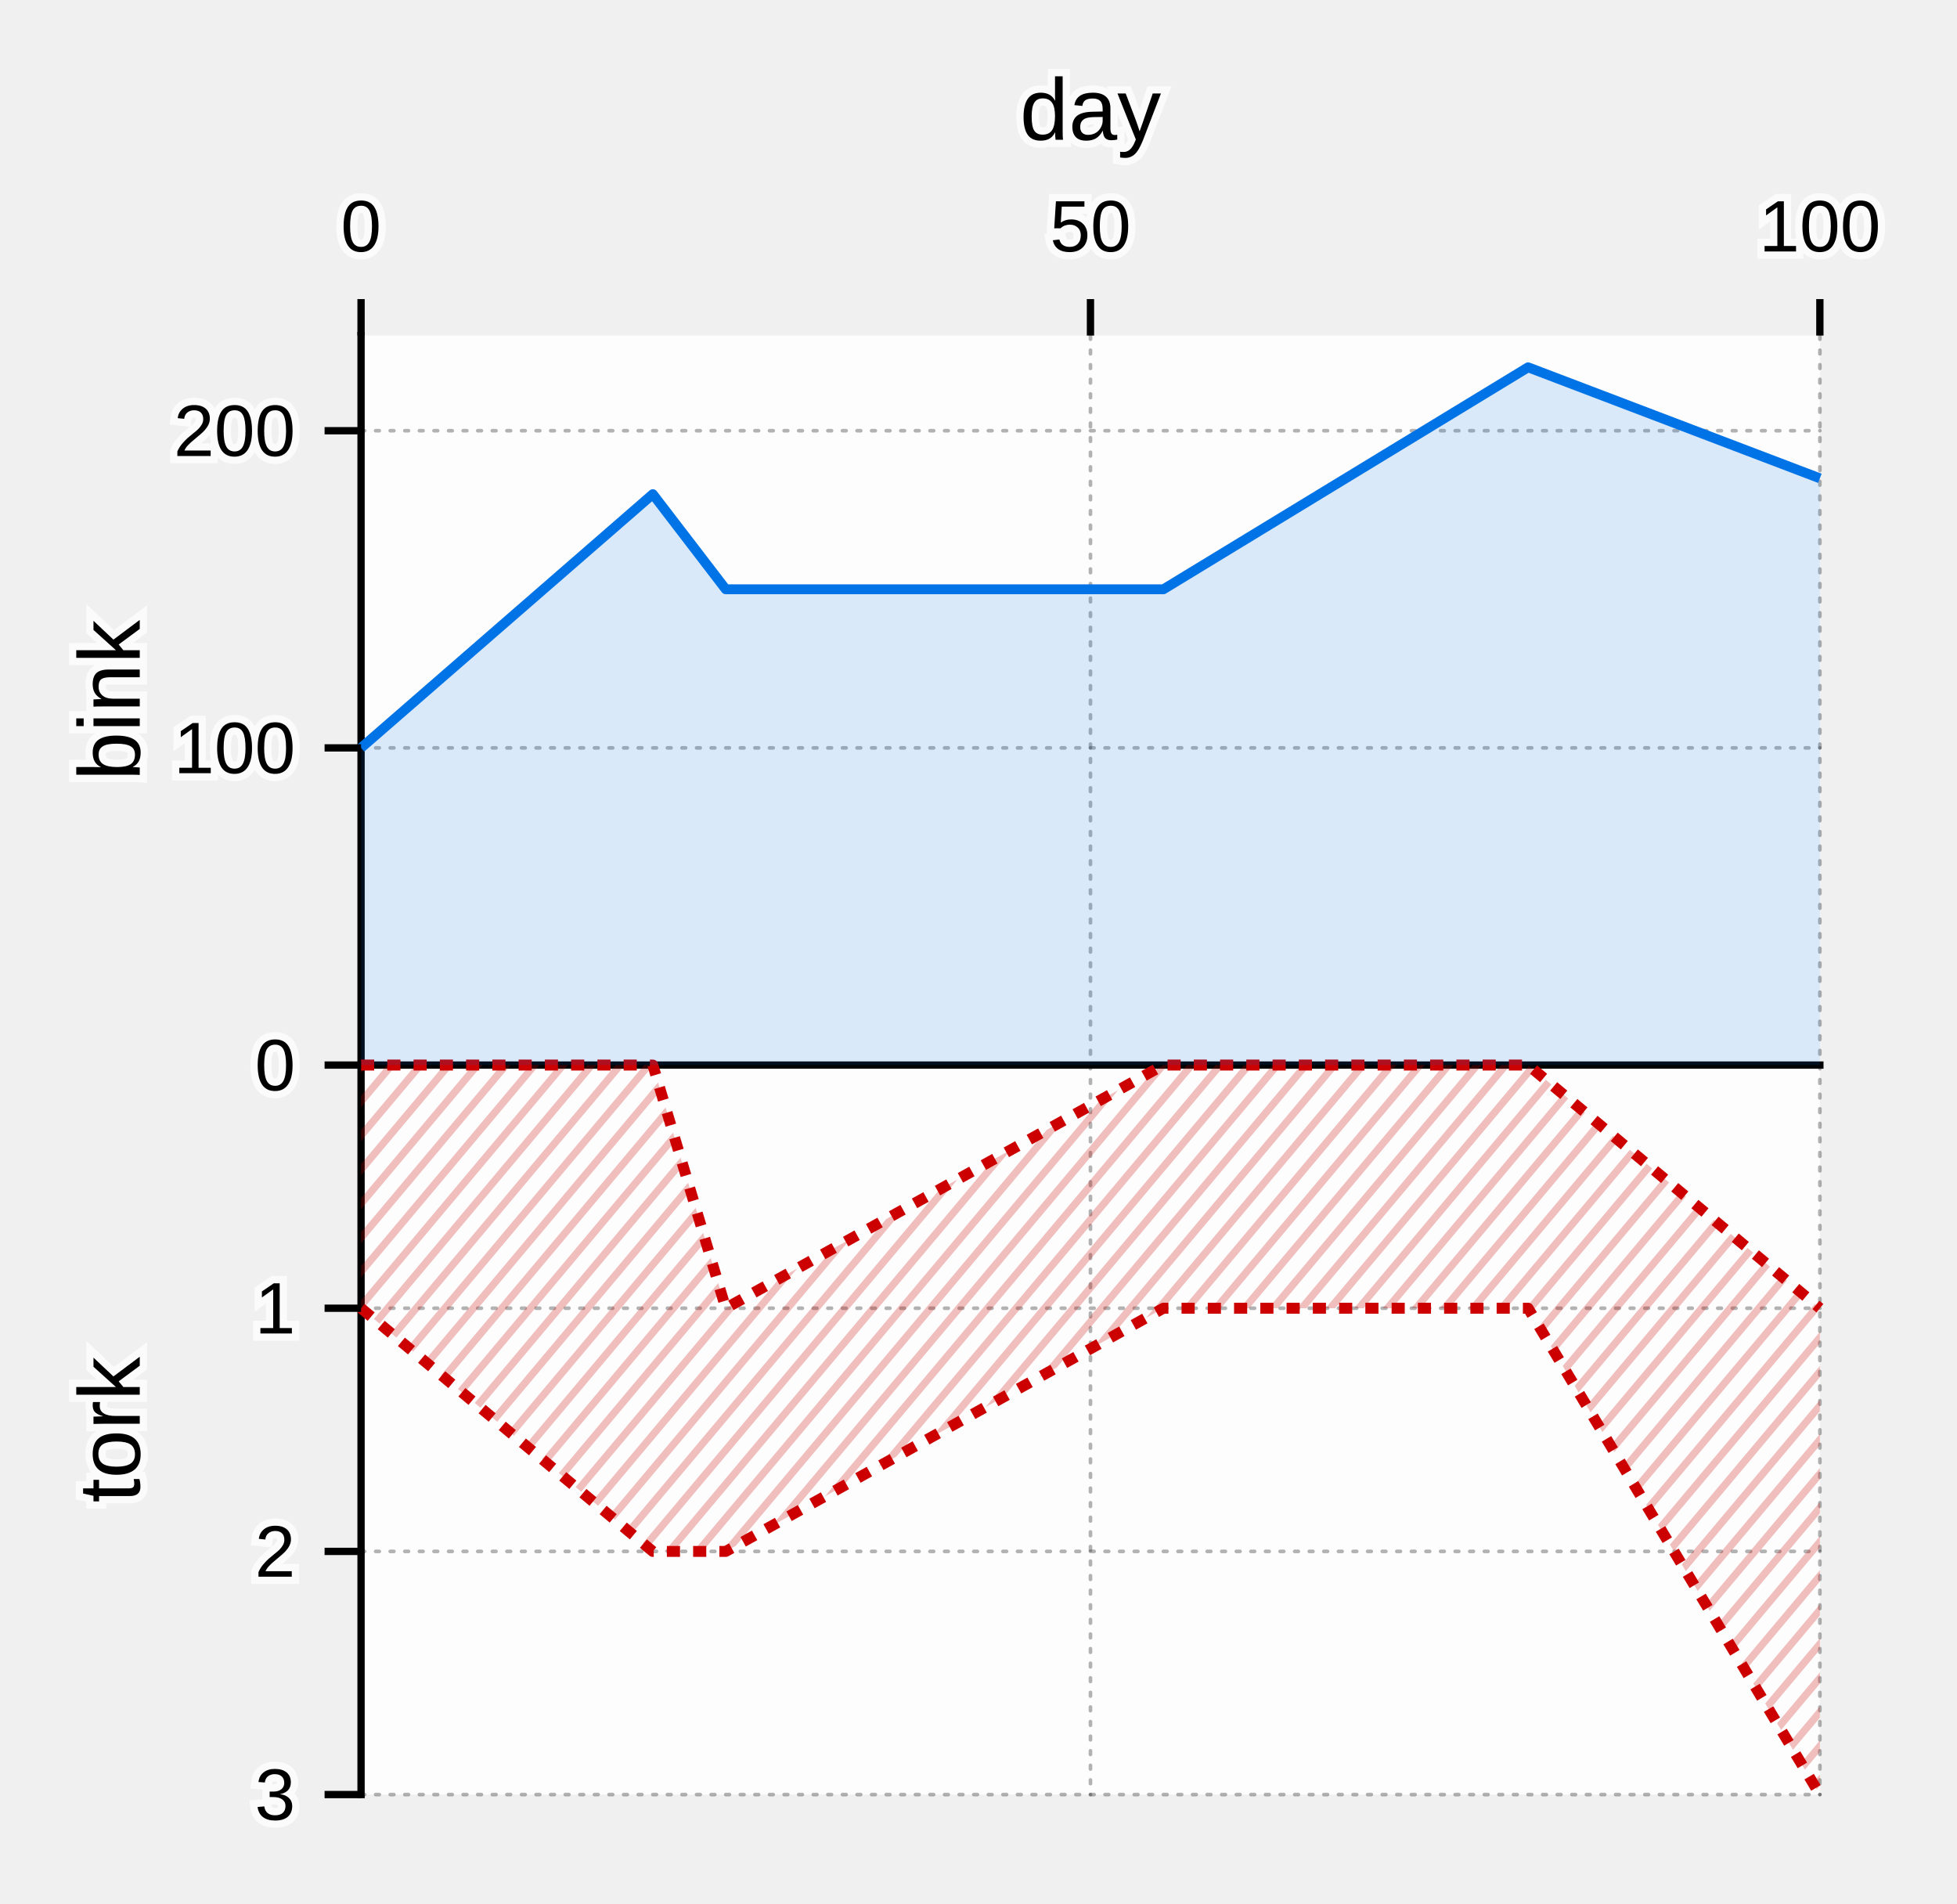
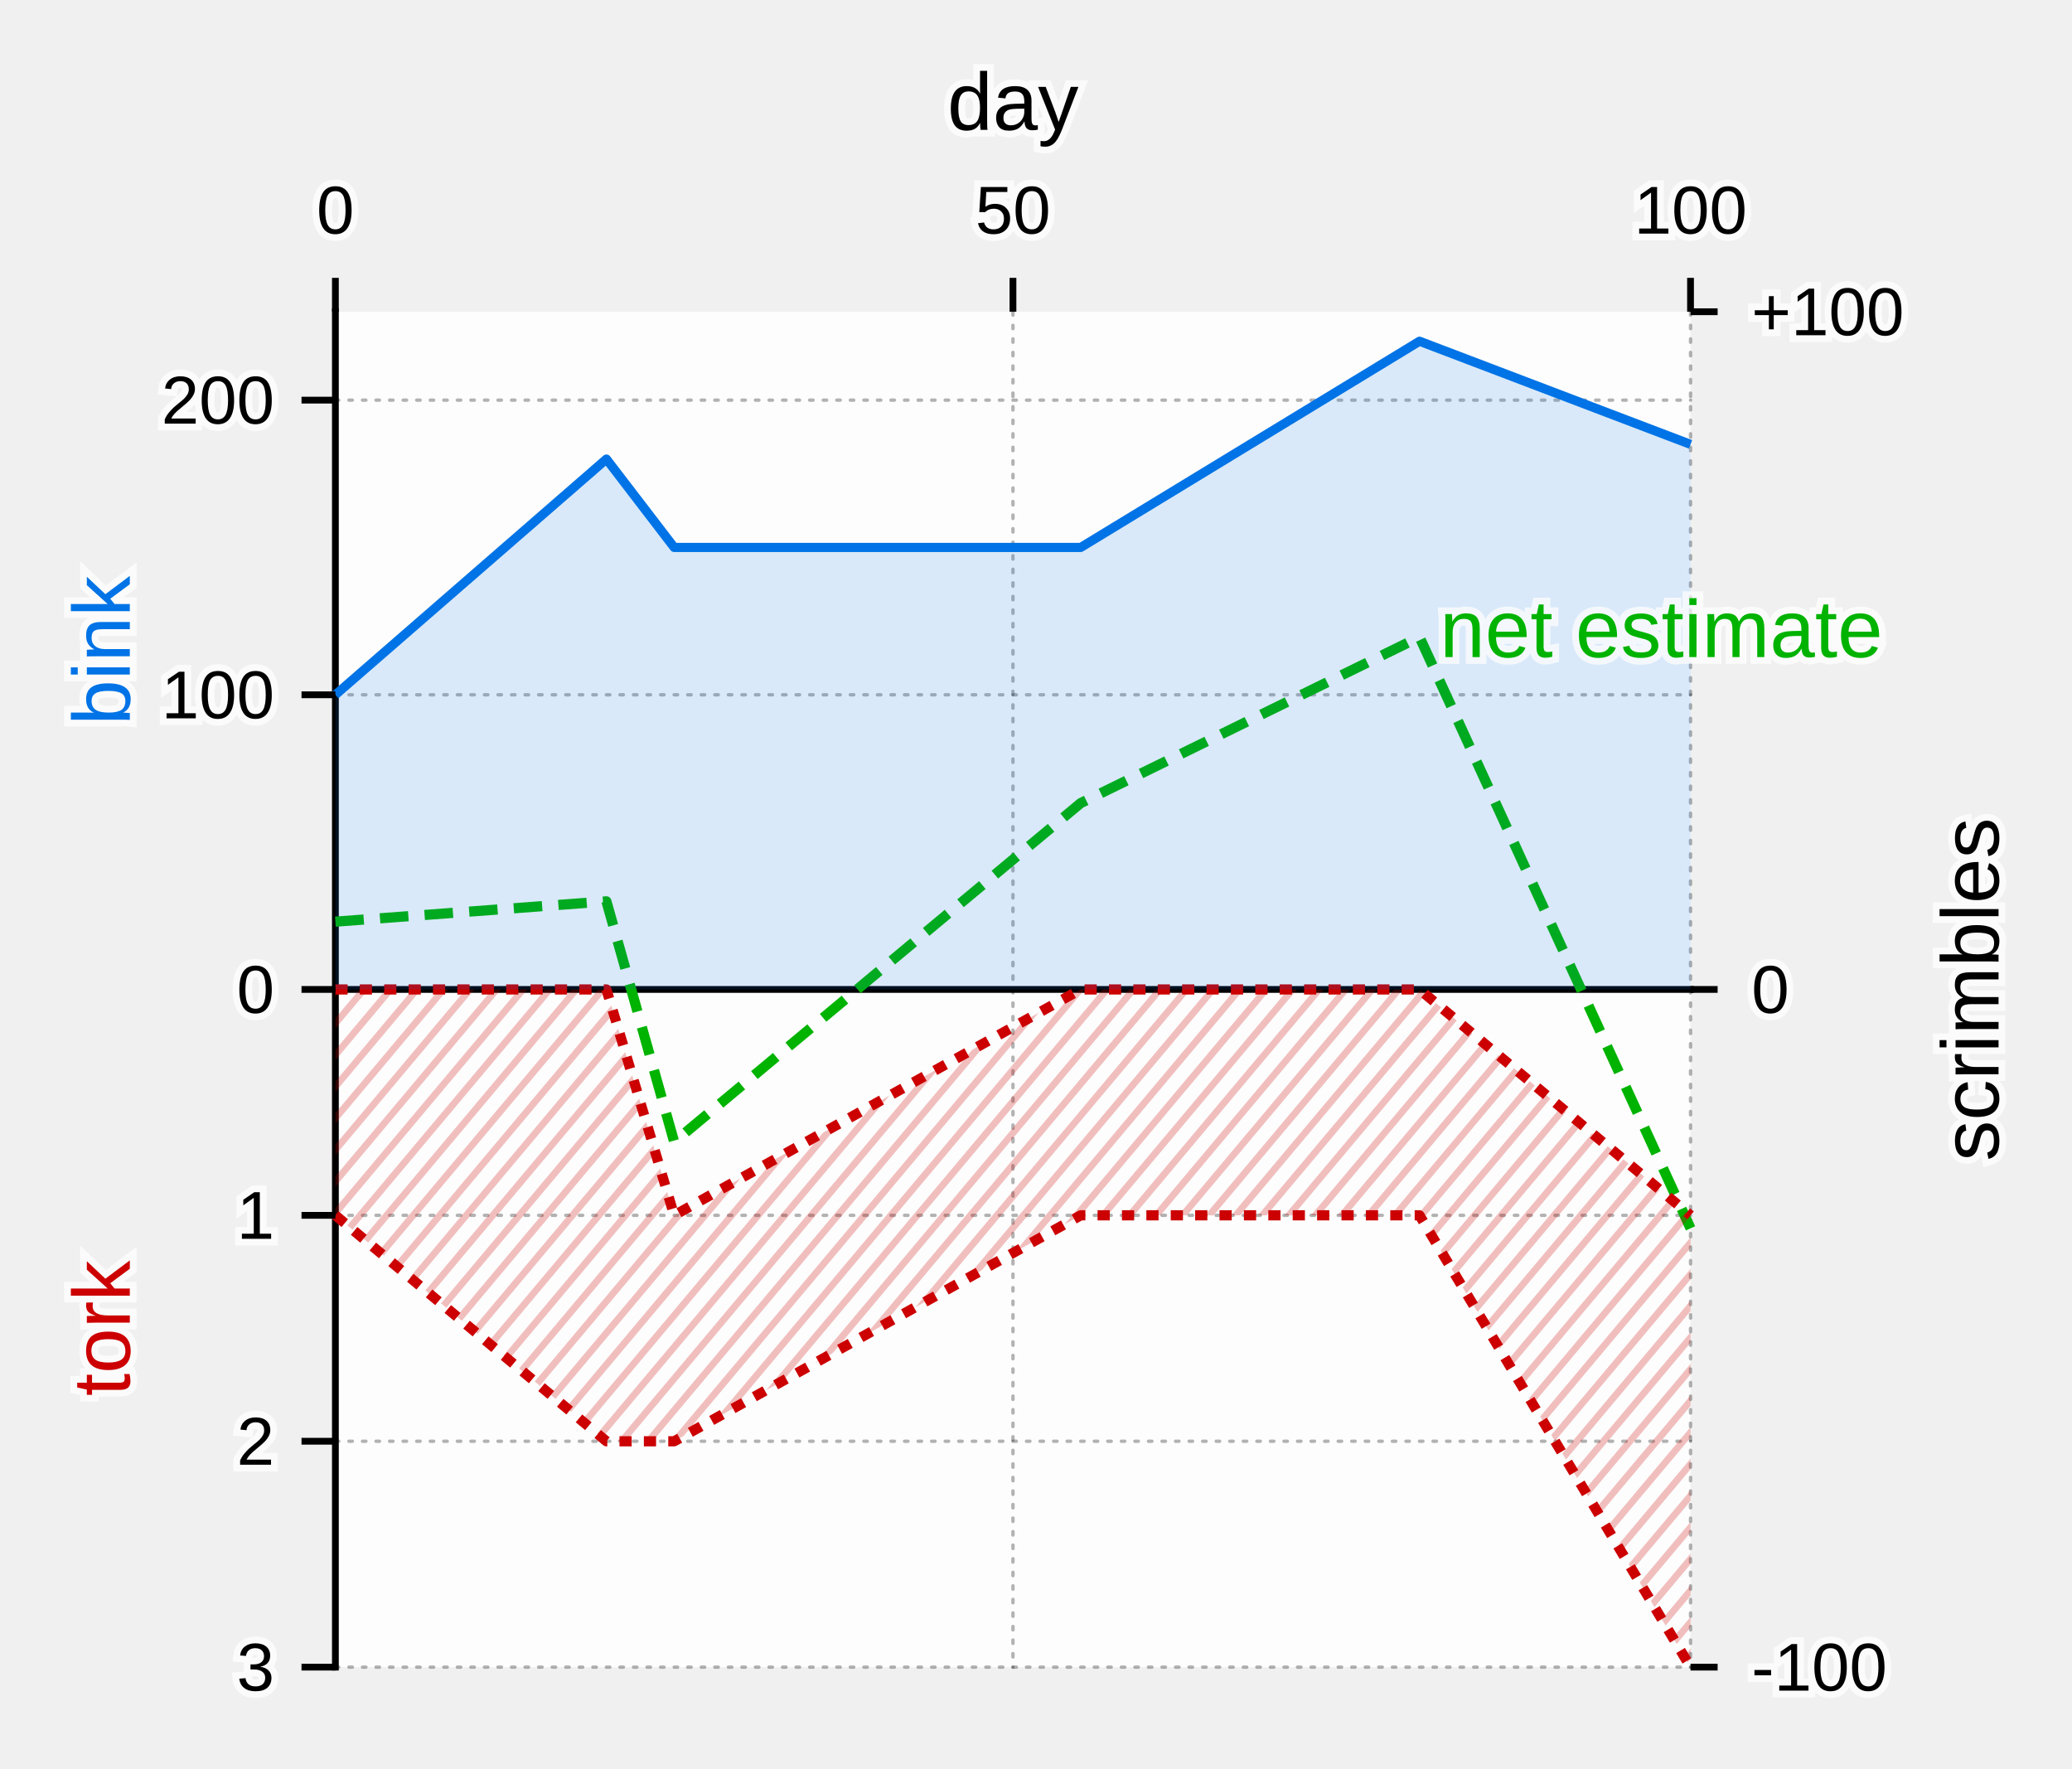
- <svg xmlns="http://www.w3.org/2000/svg" version="1.1" class="svg-plot" width="268.3pt" height="261pt" viewBox="-49.5 -46 268.3 261" preserveAspectRatio="xMidYMid">
-   <rect x="-39.5" y="-36" width="248.3" height="241" class="svg-plot-bg" />
+ <svg xmlns="http://www.w3.org/2000/svg" version="1.1" class="svg-plot" width="305.8pt" height="261pt" viewBox="-49.5 -46 305.8 261" preserveAspectRatio="xMidYMid">
+   <rect x="-39.5" y="-36" width="285.8" height="241" class="svg-plot-bg" />
  <rect x="0" y="0" width="200" height="200" class="svg-plot-axis" />
  <line x1="0" x2="0" y1="0" y2="200" class="svg-plot-major" />
  <line x1="100" x2="100" y1="0" y2="200" class="svg-plot-minor" />
  <line x1="200" x2="200" y1="0" y2="200" class="svg-plot-minor" />
  <line x1="0" x2="200" y1="100" y2="100" class="svg-plot-major" />
  <line x1="0" x2="200" y1="56.522" y2="56.522" class="svg-plot-minor" />
  <line x1="0" x2="200" y1="13.043" y2="13.043" class="svg-plot-minor" />
  <line x1="0" x2="200" y1="133.333" y2="133.333" class="svg-plot-minor" />
  <line x1="0" x2="200" y1="166.667" y2="166.667" class="svg-plot-minor" />
  <line x1="0" x2="200" y1="200" y2="200" class="svg-plot-minor" />
  <clipPath id="clip0">
    <rect x="-0.75" y="-0.75" width="201.5" height="201.5" />
  </clipPath>
  <g clip-path="url(#clip0)">
+     <path class="svg-plot-line svg-plot-s2 svg-plot-d2" d="M 0 90 40 87 50 122.5 110 72.5 160 48 200 135.25" />
    <path class="svg-plot-line svg-plot-s1 svg-plot-d1" d="M 0 100 40 100 50 133.33 110 100 160 100 200 133.33" />
    <path class="svg-plot-fill svg-plot-f1 svg-plot-h1" d="M 0 133.33 40 166.67 50 166.67 110 133.33 160 133.33 200 200 200 133.33 160 100 110 100 50 133.33 40 100 0 100" />
    <path class="svg-plot-line svg-plot-s1 svg-plot-d1" d="M 0 133.33 40 166.67 50 166.67 110 133.33 160 133.33 200 200" />
    <path class="svg-plot-fill svg-plot-f0 svg-plot-h0" d="M 0 56.52 40 21.74 50 34.78 110 34.78 160 4.35 200 19.57 200 100 0 100" />
    <path class="svg-plot-line svg-plot-s0 svg-plot-d0" d="M 0 56.52 40 21.74 50 34.78 110 34.78 160 4.35 200 19.57" />
  </g>
  <g>
-     <text class="svg-plot-label" x="0" y="0" transform="rotate(-90) translate(-150 -34.5)">tork</text>
-     <text class="svg-plot-label" x="0" y="0" transform="rotate(-90) translate(-50 -34.5)">bink</text>
+     <text class="svg-plot-label " x="0" y="0" transform="rotate(-90) translate(-100 241.3)">scrimbles</text>
+     <text class="svg-plot-label svg-plot-t1" x="0" y="0" transform="rotate(-90) translate(-150 -34.5)">tork</text>
+     <text class="svg-plot-label svg-plot-t0" x="0" y="0" transform="rotate(-90) translate(-50 -34.5)">bink</text>
+     <text class="svg-plot-value" style="text-anchor:start" x="209" y="0">+100</text>
+     <text class="svg-plot-value" style="text-anchor:start" x="209" y="100">0</text>
+     <text class="svg-plot-value" style="text-anchor:start" x="209" y="200">-100</text>
    <text class="svg-plot-value" style="text-anchor:end" x="-9" y="200">3</text>
    <text class="svg-plot-value" style="text-anchor:end" x="-9" y="166.667">2</text>
    <text class="svg-plot-value" style="text-anchor:end" x="-9" y="133.333">1</text>
    <text class="svg-plot-value" style="text-anchor:end" x="-9" y="13.043">200</text>
    <text class="svg-plot-value" style="text-anchor:end" x="-9" y="56.522">100</text>
    <text class="svg-plot-value" style="text-anchor:end" x="-9" y="100">0</text>
-     <text class="svg-plot-label" x="100" y="-31">day</text>
+     <text class="svg-plot-label " x="100" y="-31">day</text>
    <text class="svg-plot-value" x="200" y="-15">100</text>
    <text class="svg-plot-value" x="100" y="-15">50</text>
    <text class="svg-plot-value" x="0" y="-15">0</text>
+     <text class="svg-plot-label svg-plot-t2" style="text-anchor:start" x="163" y="46.8">net estimate</text>
    <line x1="0" x2="0" y1="0" y2="-5" class="svg-plot-tick" />
    <line x1="100" x2="100" y1="0" y2="-5" class="svg-plot-tick" />
    <line x1="200" x2="200" y1="0" y2="-5" class="svg-plot-tick" />
    <line x1="0" x2="-5" y1="100" y2="100" class="svg-plot-tick" />
    <line x1="0" x2="-5" y1="56.522" y2="56.522" class="svg-plot-tick" />
    <line x1="0" x2="-5" y1="13.043" y2="13.043" class="svg-plot-tick" />
    <line x1="0" x2="-5" y1="133.333" y2="133.333" class="svg-plot-tick" />
    <line x1="0" x2="-5" y1="166.667" y2="166.667" class="svg-plot-tick" />
    <line x1="0" x2="-5" y1="200" y2="200" class="svg-plot-tick" />
+     <line x1="200" x2="204" y1="200" y2="200" class="svg-plot-tick" />
+     <line x1="200" x2="204" y1="100" y2="100" class="svg-plot-tick" />
+     <line x1="200" x2="204" y1="0" y2="0" class="svg-plot-tick" />
  </g>
  <defs>
    <mask id="svg-plot-hatch1">
-       <rect x="-296" y="-296" width="592" height="592" fill="url(#svg-plot-hatch1-pattern)" style="transform:rotate(-50deg)" />
+       <rect x="-349" y="-349" width="698" height="698" fill="url(#svg-plot-hatch1-pattern)" style="transform:rotate(-50deg)" />
    </mask>
    <pattern patternUnits="userSpaceOnUse" id="svg-plot-hatch1-pattern" class="svg-plot-hatch" x="0" y="0" width="10" height="3" stroke="#FFF" fill="none">
      <line x1="-1" x2="11" y1="1.5" y2="1.5" />
    </pattern>
    <mask id="svg-plot-hatch2">
-       <rect x="-296" y="-296" width="592" height="592" fill="url(#svg-plot-hatch2-pattern)" style="transform:rotate(30deg)" />
+       <rect x="-349" y="-349" width="698" height="698" fill="url(#svg-plot-hatch2-pattern)" style="transform:rotate(30deg)" />
    </mask>
    <pattern patternUnits="userSpaceOnUse" id="svg-plot-hatch2-pattern" class="svg-plot-hatch" x="0" y="0" width="10" height="2.4" stroke="#FFF" fill="none">
      <line x1="-1" x2="11" y1="1.2" y2="1.2" />
    </pattern>
    <mask id="svg-plot-hatch3">
-       <rect x="-296" y="-296" width="592" height="592" fill="url(#svg-plot-hatch3-pattern)" style="transform:rotate(8deg)" />
-       <rect x="-296" y="-296" width="592" height="592" fill="url(#svg-plot-hatch3-pattern)" style="transform:rotate(93deg)" />
+       <rect x="-349" y="-349" width="698" height="698" fill="url(#svg-plot-hatch3-pattern)" style="transform:rotate(8deg)" />
+       <rect x="-349" y="-349" width="698" height="698" fill="url(#svg-plot-hatch3-pattern)" style="transform:rotate(93deg)" />
    </mask>
    <pattern patternUnits="userSpaceOnUse" id="svg-plot-hatch3-pattern" class="svg-plot-hatch" x="0" y="0" width="10" height="3" stroke="#FFF" fill="none">
      <line x1="-1" x2="11" y1="1.5" y2="1.5" />
    </pattern>
  </defs>
  <style>.svg-plot{stroke-linecap:butt;}.svg-plot-bg{fill:none;stroke:none;}.svg-plot-axis{stroke:none;fill:rgba(255,255,255,0.85);}.svg-plot-line{stroke:blue;fill:none;stroke-width:1.5px;stroke-linejoin:round;}.svg-plot-fill{stroke:none;opacity:0.25;}.svg-plot-major{stroke:#000;stroke-width:1px;stroke-linecap:square;fill:none;}.svg-plot-minor{stroke:rgba(0,0,0,0.3);stroke-width:0.5px;stroke-dasharray:0.5 1.5;stroke-linecap:round;fill:none;}.svg-plot-tick{stroke:#000;fill:none;stroke-width:1px;stroke-linecap:butt;}.svg-plot-value,.svg-plot-label{font-family:Arial,sans-serif;fill:#000;stroke:rgba(255,255,255,0.7);stroke-width:2px;paint-order:stroke fill;text-anchor:middle;dominant-baseline:central;alignment-baseline:baseline;}.svg-plot-label{font-size:12px;}.svg-plot-value{font-size:10px;}.svg-plot-hatch{stroke:#FFF;stroke-width:1px;}.svg-plot-s0{stroke:#0073E6}.svg-plot-f0,.svg-plot-t0{fill:#0073E6}.svg-plot-s1{stroke:#CC0000}.svg-plot-f1,.svg-plot-t1{fill:#CC0000}.svg-plot-s2{stroke:#00B300}.svg-plot-f2,.svg-plot-t2{fill:#00B300}.svg-plot-s3{stroke:#806600}.svg-plot-f3,.svg-plot-t3{fill:#806600}.svg-plot-s4{stroke:#E69900}.svg-plot-f4,.svg-plot-t4{fill:#E69900}.svg-plot-s5{stroke:#CC00CC}.svg-plot-f5,.svg-plot-t5{fill:#CC00CC}.svg-plot-d0{stroke-width:1.35px}.svg-plot-d1{stroke-dasharray:1.8 1.8}.svg-plot-d2{stroke-dasharray:4.2 2.4}.svg-plot-d3{stroke-dasharray:7.5 6}.svg-plot-d4{stroke-dasharray:6 1.5 1.5 1.5 1.5 1.5}.svg-plot-d5{stroke-dasharray:15 4.5}.svg-plot-d6{stroke-dasharray:6 3 1.5 3}.svg-plot-h0{opacity:0.144}.svg-plot-h1{mask:url(#svg-plot-hatch1)}.svg-plot-h2{mask:url(#svg-plot-hatch2)}.svg-plot-h3{mask:url(#svg-plot-hatch3)}#svg-plot-hatch2-pattern{stroke-width:0.9px}#svg-plot-hatch3-pattern{stroke-width:0.7px}</style>
</svg>
